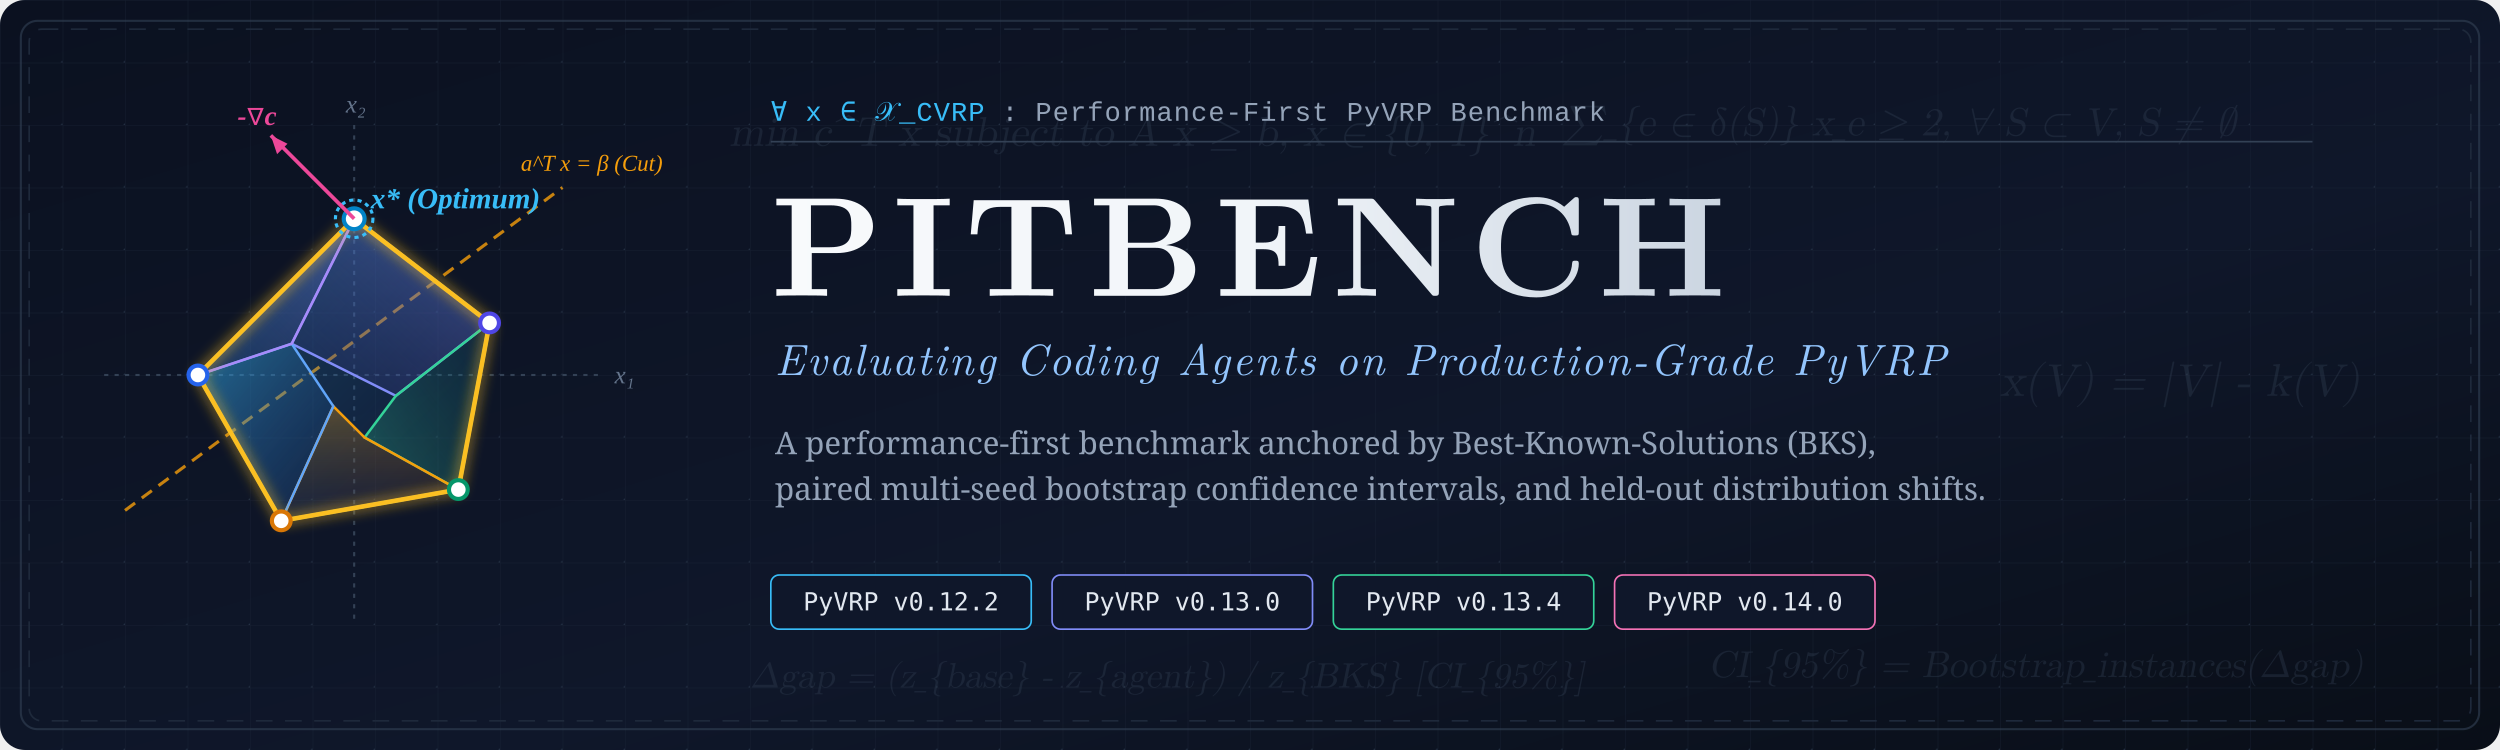
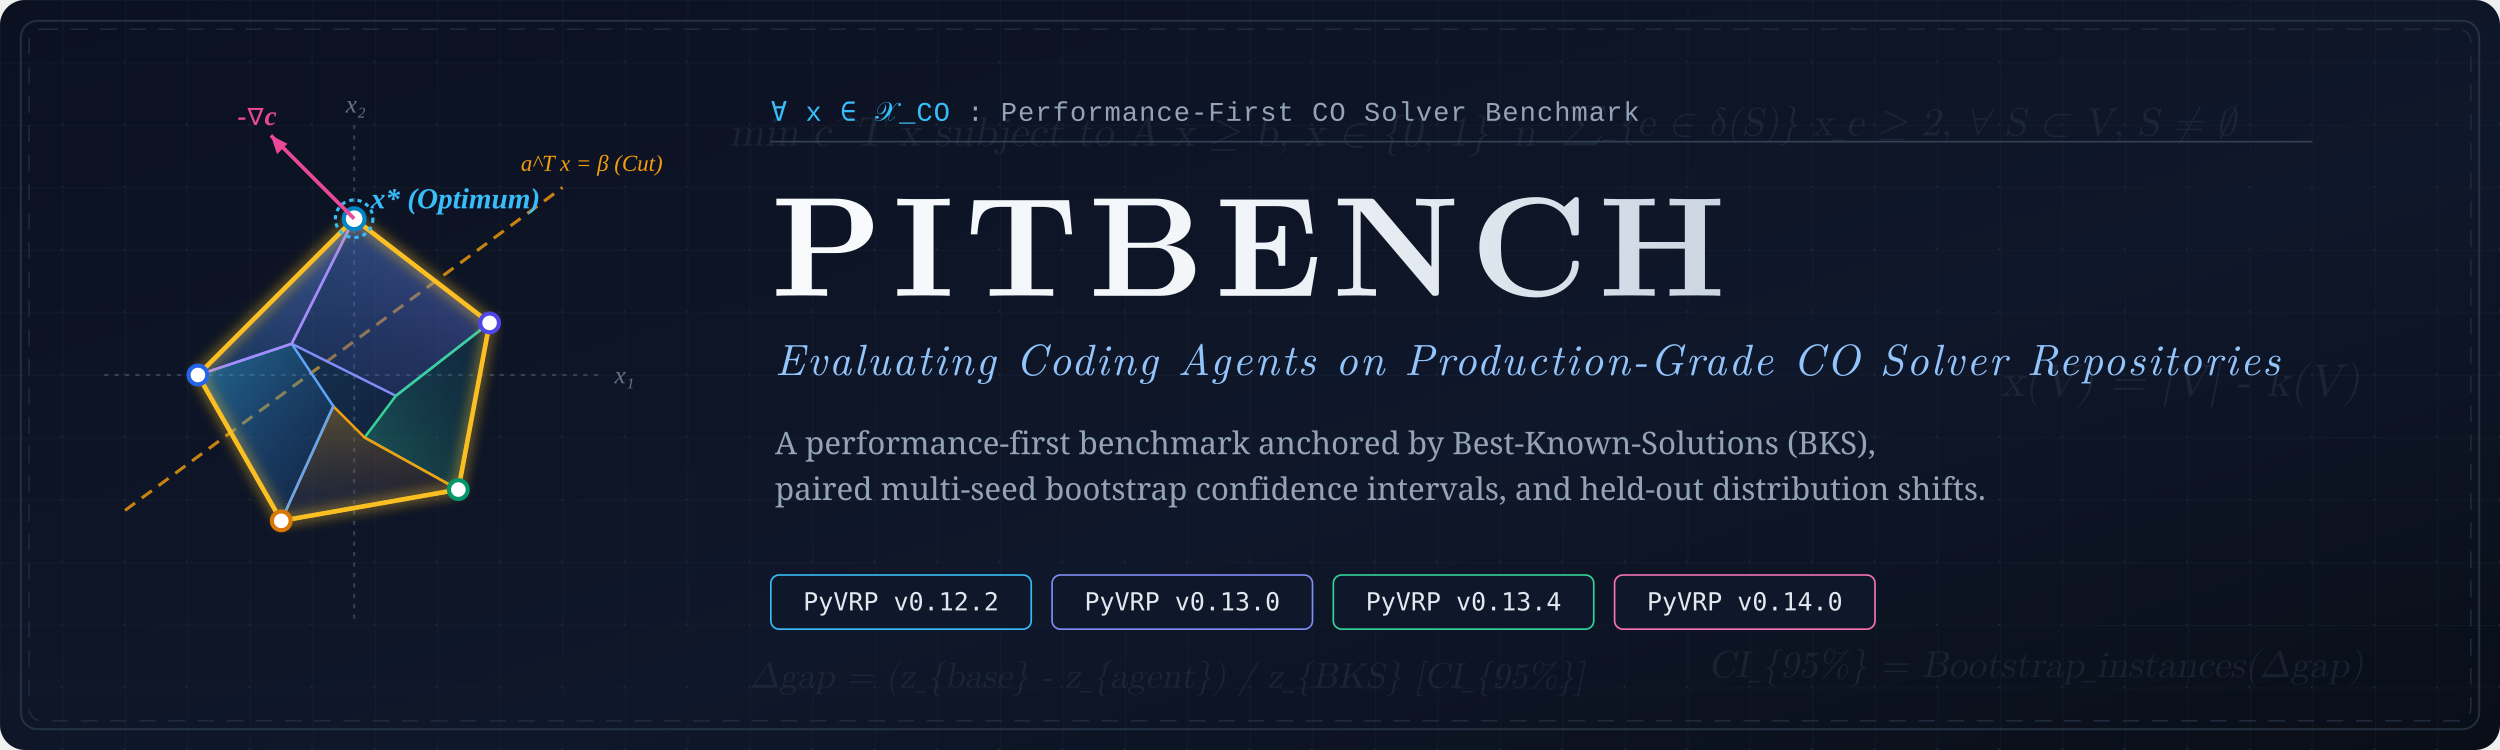
<svg xmlns="http://www.w3.org/2000/svg" viewBox="0 0 1200 360" width="100%" height="100%">
  <defs>
    <linearGradient id="mathBg" x1="0%" y1="0%" x2="100%" y2="100%">
      <stop offset="0%" stop-color="#0B1120" />
      <stop offset="60%" stop-color="#0F172A" />
      <stop offset="100%" stop-color="#090E17" />
    </linearGradient>
    <linearGradient id="facet1" x1="0%" y1="0%" x2="100%" y2="100%">
      <stop offset="0%" stop-color="#38BDF8" stop-opacity="0.35" />
      <stop offset="100%" stop-color="#1E3A8A" stop-opacity="0.10" />
    </linearGradient>
    <linearGradient id="facet2" x1="100%" y1="0%" x2="0%" y2="100%">
      <stop offset="0%" stop-color="#818CF8" stop-opacity="0.40" />
      <stop offset="100%" stop-color="#312E81" stop-opacity="0.15" />
    </linearGradient>
    <linearGradient id="facet3" x1="0%" y1="100%" x2="100%" y2="0%">
      <stop offset="0%" stop-color="#34D399" stop-opacity="0.30" />
      <stop offset="100%" stop-color="#064E3B" stop-opacity="0.10" />
    </linearGradient>
    <linearGradient id="facet4" x1="50%" y1="0%" x2="50%" y2="100%">
      <stop offset="0%" stop-color="#F59E0B" stop-opacity="0.30" />
      <stop offset="100%" stop-color="#78350F" stop-opacity="0.08" />
    </linearGradient>
    <linearGradient id="goldText" x1="0%" y1="0%" x2="100%" y2="0%">
      <stop offset="0%" stop-color="#F8FAFC" />
      <stop offset="50%" stop-color="#F1F5F9" />
      <stop offset="100%" stop-color="#CBD5E1" />
    </linearGradient>
    <pattern id="mathGrid" width="30" height="30" patternUnits="userSpaceOnUse">
      <path d="M 30 0 L 0 0 0 30" fill="none" stroke="#1E293B" stroke-width="0.6" stroke-opacity="0.5" />
      <circle cx="30" cy="30" r="0.75" fill="#334155" fill-opacity="0.6" />
    </pattern>
    <filter id="mathGlow" x="-20%" y="-20%" width="140%" height="140%">
      <feGaussianBlur stdDeviation="3" result="blur" />
      <feMerge>
        <feMergeNode in="blur" />
        <feMergeNode in="SourceGraphic" />
      </feMerge>
    </filter>
  </defs>
  <style>
    .math-title {
      font-family: "Latin Modern Roman", "Computer Modern Roman", "Times New Roman", "Baskerville", Georgia, serif;
      font-weight: 700;
      font-size: 68px;
      letter-spacing: 5px;
    }
    .math-sub {
      font-family: "Latin Modern Roman", "Times New Roman", Georgia, serif;
      font-style: italic;
      font-size: 21px;
      letter-spacing: 1px;
    }
    .formula-watermark {
      font-family: "Cambria Math", "Latin Modern Math", "TeX Gyre Termes Math", "Times New Roman", serif;
      font-style: italic;
      fill: #334155;
      opacity: 0.35;
      user-select: none;
    }
    .latex-code {
      font-family: ui-monospace, SFMono-Regular, "Courier New", monospace;
      font-size: 13px;
      fill: #94A3B8;
      letter-spacing: 0.5px;
    }
    .axis-label {
      font-family: "Times New Roman", serif;
      font-style: italic;
      font-size: 12px;
      fill: #64748B;
    }
  </style>
  <rect width="1200" height="360" rx="12" fill="url(#mathBg)" />
  <rect width="1200" height="360" rx="12" fill="url(#mathGrid)" />
  <g class="formula-watermark">
    <text x="350" y="70" font-size="20">min  c^T x   subject to   A x ≥ b,  x ∈ {0, 1}^n</text>
    <text x="750" y="65" font-size="19">∑_{e ∈ δ(S)} x_e ≥ 2,  ∀ S ⊂ V, S ≠ ∅</text>
    <text x="820" y="325" font-size="18">CI_{95%} = Bootstrap_instances(Δgap)</text>
    <text x="360" y="330" font-size="17">Δgap = (z_{base} - z_{agent}) / z_{BKS}  [CI_{95%}]</text>
    <text x="960" y="190" font-size="22">x(V) = |V| - k(V)</text>
  </g>
  <rect width="1180" height="340" x="10" y="10" rx="8" fill="none" stroke="#334155" stroke-width="1" stroke-opacity="0.6" />
  <rect width="1172" height="332" x="14" y="14" rx="6" fill="none" stroke="#1E293B" stroke-width="0.8" stroke-dasharray="8,6" />
  <g transform="translate(170, 180)">
    <line x1="-120" y1="0" x2="120" y2="0" stroke="#334155" stroke-width="1" stroke-dasharray="2,3" />
    <line x1="0" y1="-120" x2="0" y2="120" stroke="#334155" stroke-width="1" stroke-dasharray="2,3" />
    <text x="125" y="4" class="axis-label">x₁</text>
    <text x="-4" y="-126" class="axis-label">x₂</text>
    <line x1="-110" y1="65" x2="100" y2="-90" stroke="#F59E0B" stroke-width="1.5" stroke-dasharray="6,4" stroke-opacity="0.8" />
    <text x="80" y="-98" font-family="Times New Roman" font-style="italic" font-size="11" fill="#F59E0B">a^T x = β (Cut)</text>
    <polygon points="0,-75 65,-25 50,55 -35,70 -75,0" fill="url(#facet1)" stroke="#38BDF8" stroke-width="1.8" />
    <polygon points="0,-75 65,-25 20,10 -30,-15" fill="url(#facet2)" stroke="#818CF8" stroke-width="1.2" />
    <polygon points="65,-25 50,55 5,30 20,10" fill="url(#facet3)" stroke="#34D399" stroke-width="1.2" />
    <polygon points="50,55 -35,70 -10,15 5,30" fill="url(#facet4)" stroke="#F59E0B" stroke-width="1.2" />
    <polygon points="-35,70 -75,0 -30,-15 -10,15" fill="url(#facet1)" stroke="#60A5FA" stroke-width="1.2" />
    <polygon points="-75,0 0,-75 -30,-15" fill="url(#facet2)" stroke="#A78BFA" stroke-width="1.2" />
    <path d="M 0 -75 L 65 -25 L 50 55 L -35 70 L -75 0 Z" fill="none" stroke="#FBBF24" stroke-width="2.2" filter="url(#mathGlow)" />
    <circle cx="0" cy="-75" r="5" fill="#FFFFFF" stroke="#0284C7" stroke-width="2" />
    <circle cx="65" cy="-25" r="4.5" fill="#FFFFFF" stroke="#4F46E5" stroke-width="2" />
    <circle cx="50" cy="55" r="4.5" fill="#FFFFFF" stroke="#059669" stroke-width="2" />
    <circle cx="-35" cy="70" r="4.5" fill="#FFFFFF" stroke="#D97706" stroke-width="2" />
    <circle cx="-75" cy="0" r="4.5" fill="#FFFFFF" stroke="#2563EB" stroke-width="2" />
    <circle cx="0" cy="-75" r="9" fill="none" stroke="#38BDF8" stroke-width="1.5" stroke-dasharray="2,2" />
    <text x="8" y="-80" font-family="Times New Roman" font-style="italic" font-size="14" font-weight="bold" fill="#38BDF8">x* (Optimum)</text>
    <line x1="0" y1="-75" x2="-40" y2="-115" stroke="#EC4899" stroke-width="1.8" />
    <polygon points="-40,-115 -32,-111 -37,-106" fill="#EC4899" />
    <text x="-56" y="-120" font-family="Times New Roman" font-style="italic" font-size="13" font-weight="bold" fill="#EC4899">-∇c</text>
  </g>
  <g transform="translate(370, 0)">
    <g transform="translate(0, 58)">
      <text x="0" y="0" class="latex-code">
-         <tspan fill="#38BDF8">∀ x ∈ 𝒳_CVRP</tspan> :  <tspan fill="#94A3B8">Performance-First PyVRP Benchmark</tspan>
+         <tspan fill="#38BDF8">∀ x ∈ 𝒳_CO</tspan> :  <tspan fill="#94A3B8">Performance-First CO Solver Benchmark</tspan>
      </text>
      <line x1="0" y1="10" x2="740" y2="10" stroke="#334155" stroke-width="0.8" />
    </g>
    <text x="0" y="142" fill="url(#goldText)" class="math-title">PITBENCH</text>
    <text x="2" y="180" fill="#93C5FD" class="math-sub">
-       Evaluating Coding Agents on Production-Grade PyVRP
+       Evaluating Coding Agents on Production-Grade CO Solver Repositories
    </text>
    <text x="2" y="218" font-family="Georgia, serif" font-size="15" fill="#94A3B8">
      A performance-first benchmark anchored by Best-Known-Solutions (BKS),
    </text>
    <text x="2" y="240" font-family="Georgia, serif" font-size="15" fill="#94A3B8">
      paired multi-seed bootstrap confidence intervals, and held-out distribution shifts.
    </text>
    <g transform="translate(0, 276)">
      <rect x="0" y="0" width="125" height="26" rx="4" fill="#0F172A" stroke="#38BDF8" stroke-width="0.8" />
      <text x="62.5" y="17" font-family="ui-monospace, monospace" font-size="12" fill="#E2E8F0" text-anchor="middle">PyVRP v0.12.2</text>
      <rect x="135" y="0" width="125" height="26" rx="4" fill="#0F172A" stroke="#818CF8" stroke-width="0.8" />
      <text x="197.5" y="17" font-family="ui-monospace, monospace" font-size="12" fill="#E2E8F0" text-anchor="middle">PyVRP v0.13.0</text>
      <rect x="270" y="0" width="125" height="26" rx="4" fill="#0F172A" stroke="#34D399" stroke-width="0.8" />
      <text x="332.5" y="17" font-family="ui-monospace, monospace" font-size="12" fill="#E2E8F0" text-anchor="middle">PyVRP v0.13.4</text>
      <rect x="405" y="0" width="125" height="26" rx="4" fill="#0F172A" stroke="#F472B6" stroke-width="0.8" />
      <text x="467.5" y="17" font-family="ui-monospace, monospace" font-size="12" fill="#E2E8F0" text-anchor="middle">PyVRP v0.14.0</text>
    </g>
  </g>
</svg>
